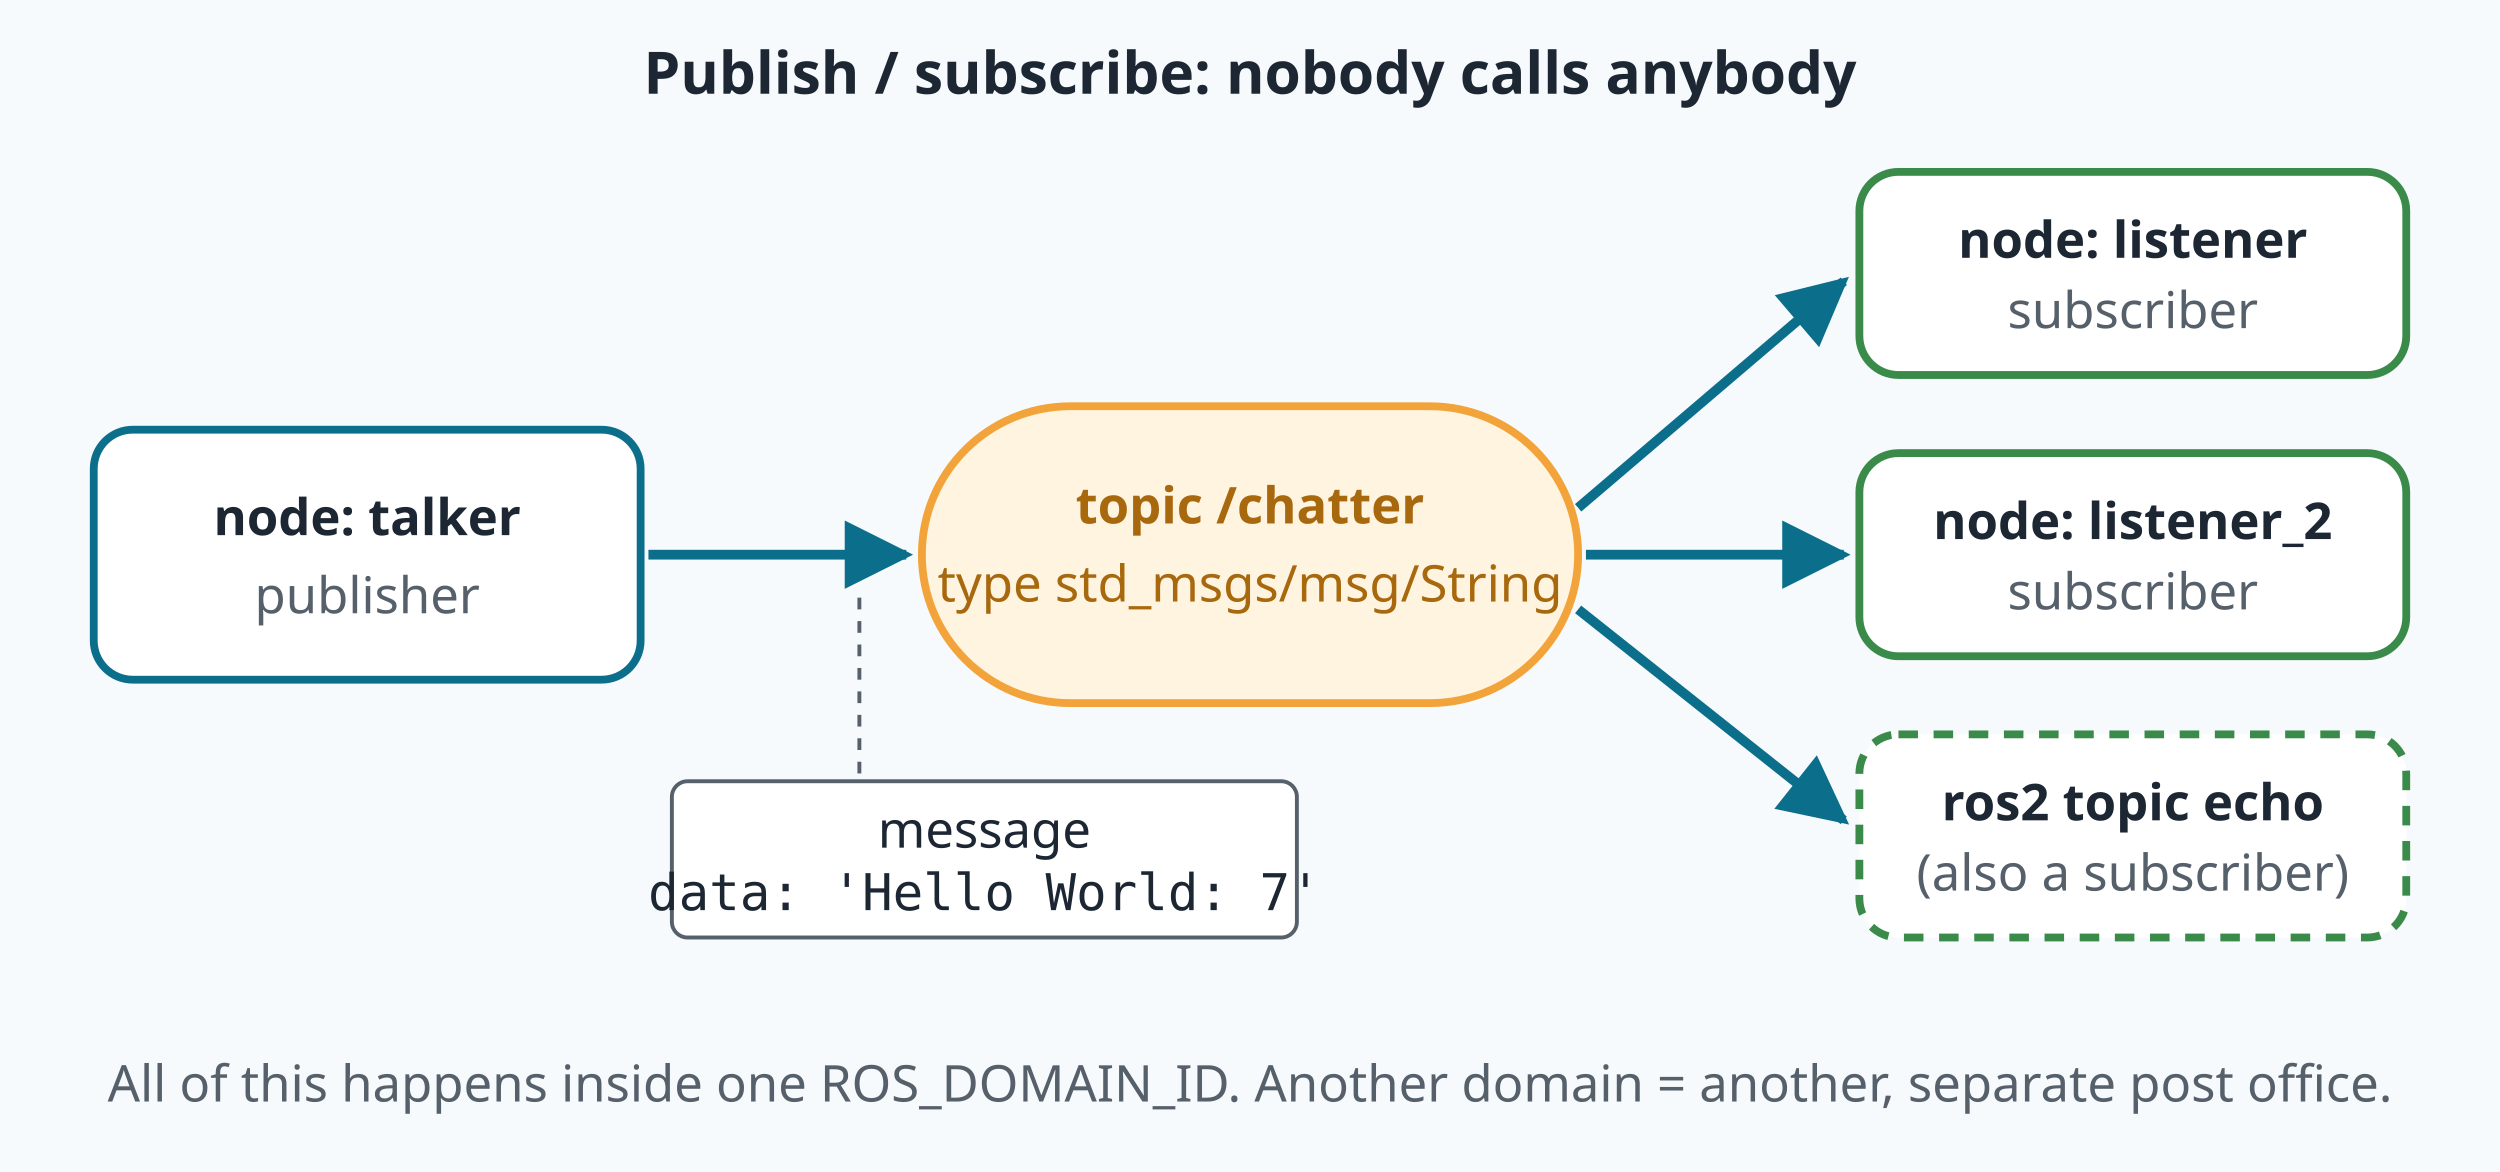
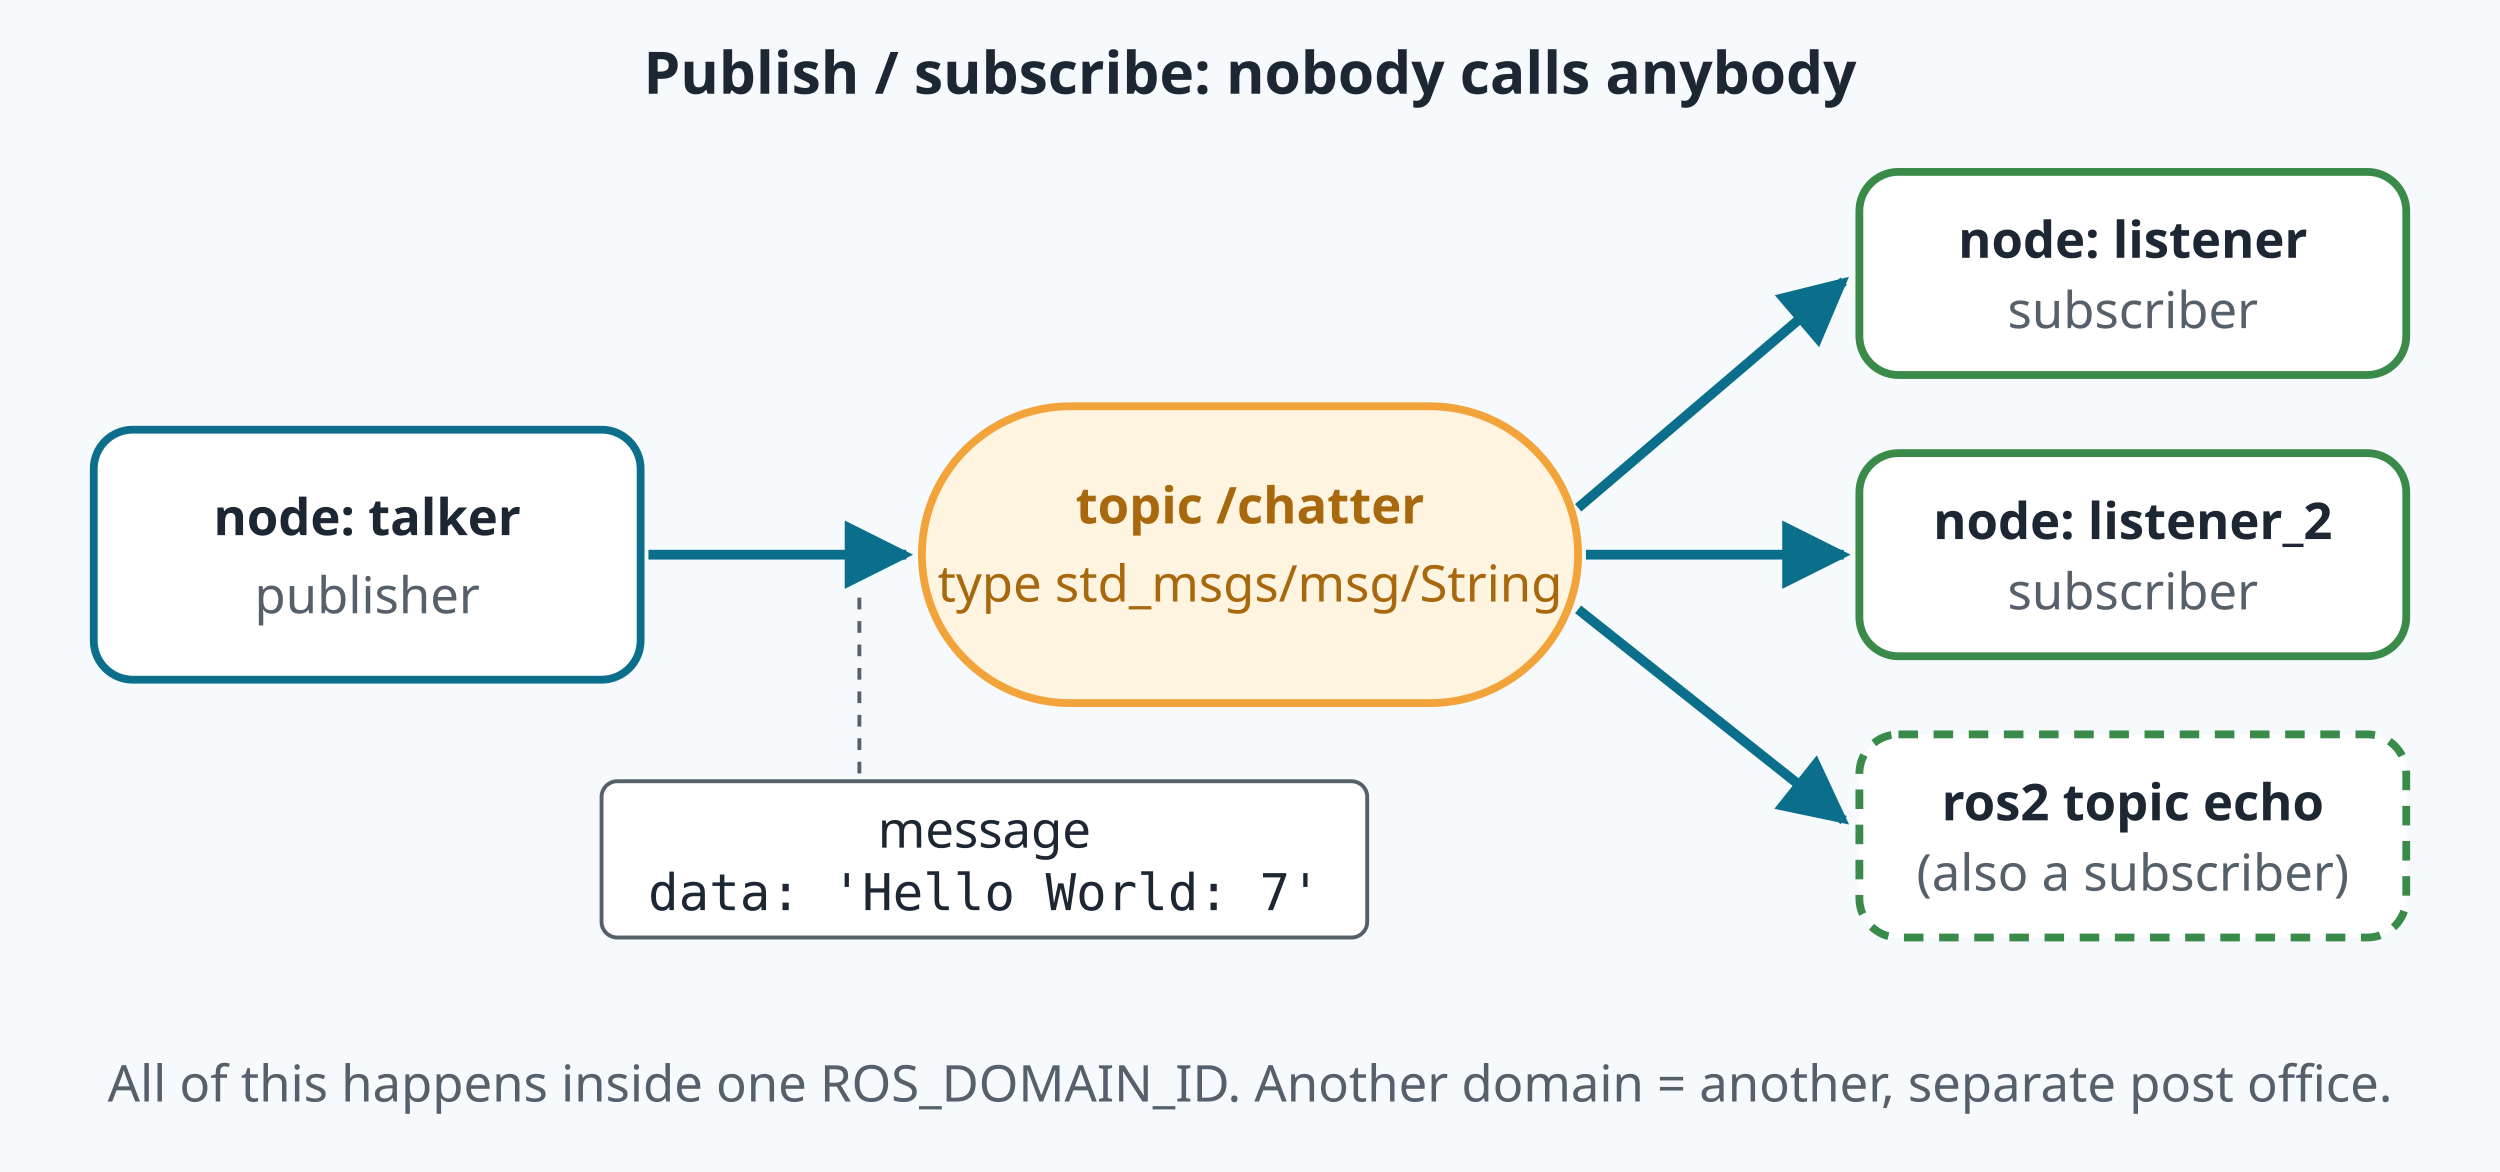
<svg xmlns="http://www.w3.org/2000/svg" viewBox="0 0 640 300" font-family="sans-serif" font-size="13">
  <rect width="640" height="300" fill="#f7fafc" />
  <defs>
    <marker id="a" viewBox="0 0 10 10" refX="9" refY="5" markerWidth="7" markerHeight="7" orient="auto">
      <path d="M0 0 L10 5 L0 10 z" fill="#0b6e8a" />
    </marker>
  </defs>
  <text x="320" y="24" text-anchor="middle" font-size="15" font-weight="bold" fill="#1d2733">Publish / subscribe: nobody calls anybody</text>
  <rect x="24" y="110" width="140" height="64" rx="10" fill="#ffffff" stroke="#0b6e8a" stroke-width="2" />
  <text x="94" y="137" text-anchor="middle" font-weight="bold" fill="#1d2733">node: talker</text>
  <text x="94" y="157" text-anchor="middle" fill="#56606b">publisher</text>
  <rect x="236" y="104" width="168" height="76" rx="38" fill="#fff4e0" stroke="#f2a33a" stroke-width="2" />
  <text x="320" y="134" text-anchor="middle" font-weight="bold" fill="#a8680d">topic /chatter</text>
  <text x="320" y="154" text-anchor="middle" fill="#a8680d">type std_msgs/msg/String</text>
  <line x1="166" y1="142" x2="232" y2="142" stroke="#0b6e8a" stroke-width="2.5" marker-end="url(#a)" />
  <g>
    <rect x="476" y="44" width="140" height="52" rx="10" fill="#ffffff" stroke="#3a8a4a" stroke-width="2" />
    <text x="546" y="66" text-anchor="middle" font-weight="bold" fill="#1d2733">node: listener</text>
    <text x="546" y="84" text-anchor="middle" fill="#56606b">subscriber</text>
    <rect x="476" y="116" width="140" height="52" rx="10" fill="#ffffff" stroke="#3a8a4a" stroke-width="2" />
    <text x="546" y="138" text-anchor="middle" font-weight="bold" fill="#1d2733">node: listener_2</text>
    <text x="546" y="156" text-anchor="middle" fill="#56606b">subscriber</text>
    <rect x="476" y="188" width="140" height="52" rx="10" fill="#ffffff" stroke="#3a8a4a" stroke-width="2" stroke-dasharray="5 4" />
    <text x="546" y="210" text-anchor="middle" font-weight="bold" fill="#1d2733">ros2 topic echo</text>
    <text x="546" y="228" text-anchor="middle" fill="#56606b">(also a subscriber)</text>
  </g>
  <line x1="404" y1="130" x2="472" y2="72" stroke="#0b6e8a" stroke-width="2.5" marker-end="url(#a)" />
  <line x1="406" y1="142" x2="472" y2="142" stroke="#0b6e8a" stroke-width="2.5" marker-end="url(#a)" />
  <line x1="404" y1="156" x2="472" y2="210" stroke="#0b6e8a" stroke-width="2.5" marker-end="url(#a)" />
-   <rect x="172" y="200" width="160" height="40" rx="4" fill="#ffffff" stroke="#56606b" />
+   <rect x="154" y="200" width="196" height="40" rx="4" fill="#ffffff" stroke="#56606b" />
  <text x="252" y="217" text-anchor="middle" fill="#1d2733">message</text>
  <text x="252" y="233" text-anchor="middle" font-family="monospace" fill="#1d2733">data: 'Hello World: 7'</text>
  <line x1="220" y1="198" x2="220" y2="150" stroke="#56606b" stroke-dasharray="3 3" />
  <text x="320" y="282" text-anchor="middle" fill="#56606b">All of this happens inside one ROS_DOMAIN_ID. Another domain = another, separate post office.</text>
</svg>
